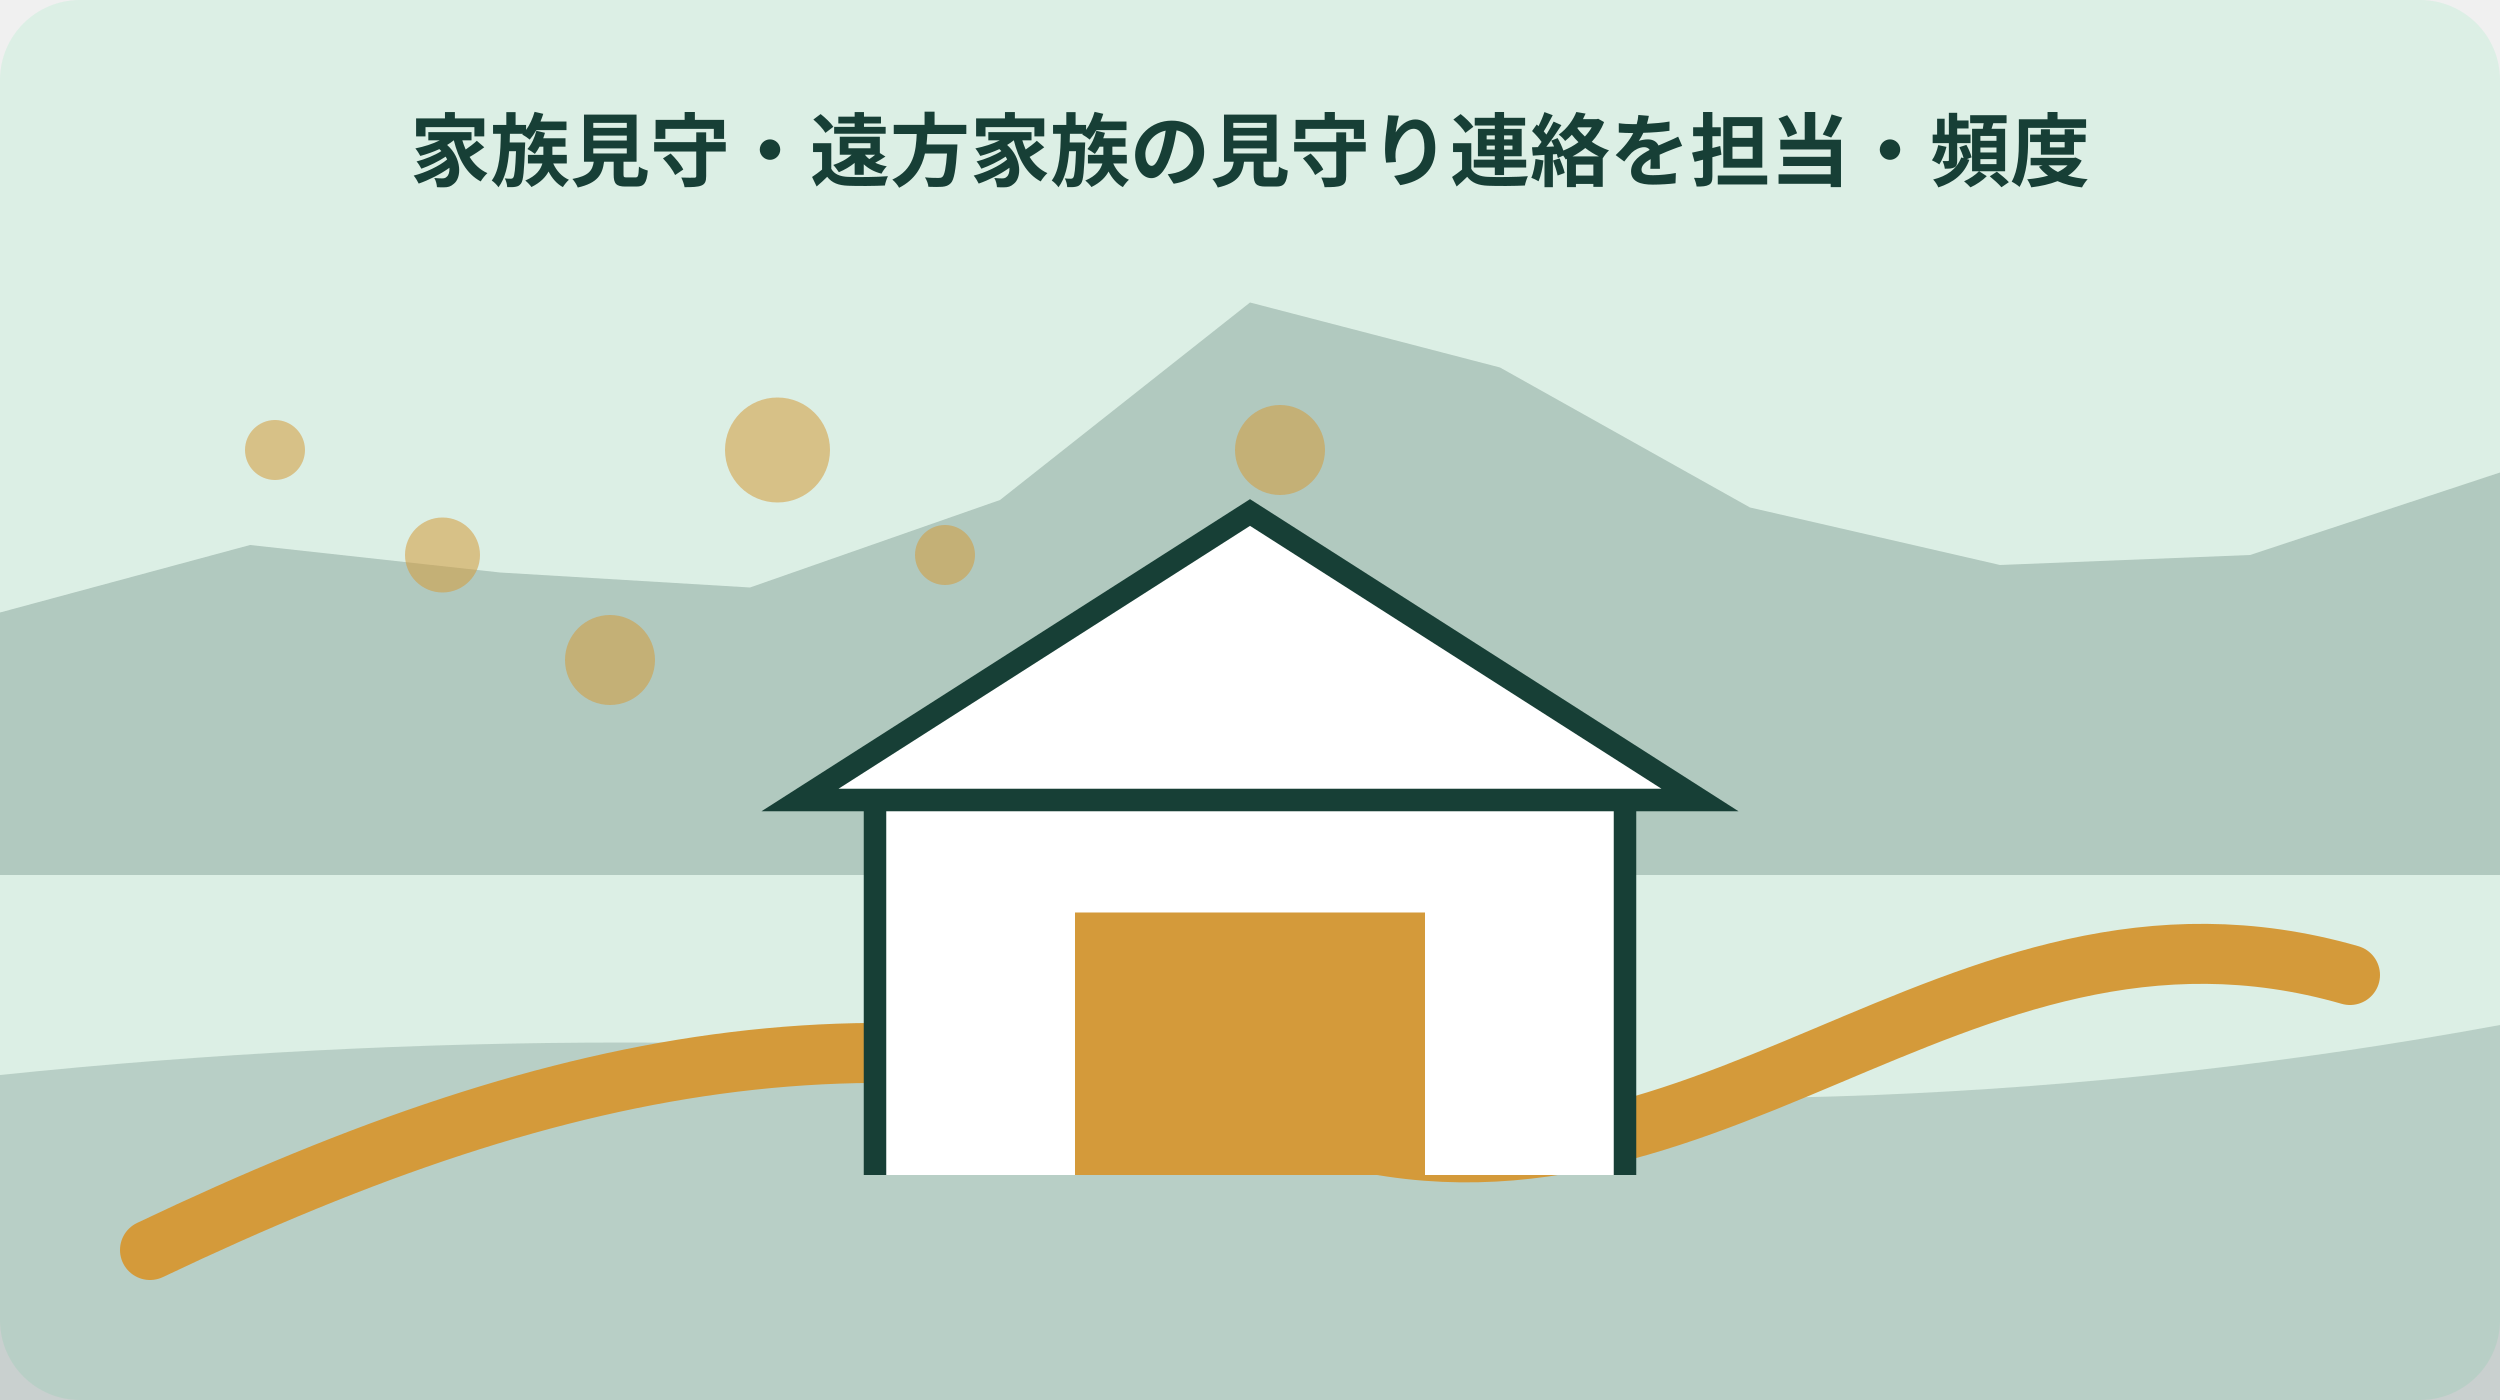
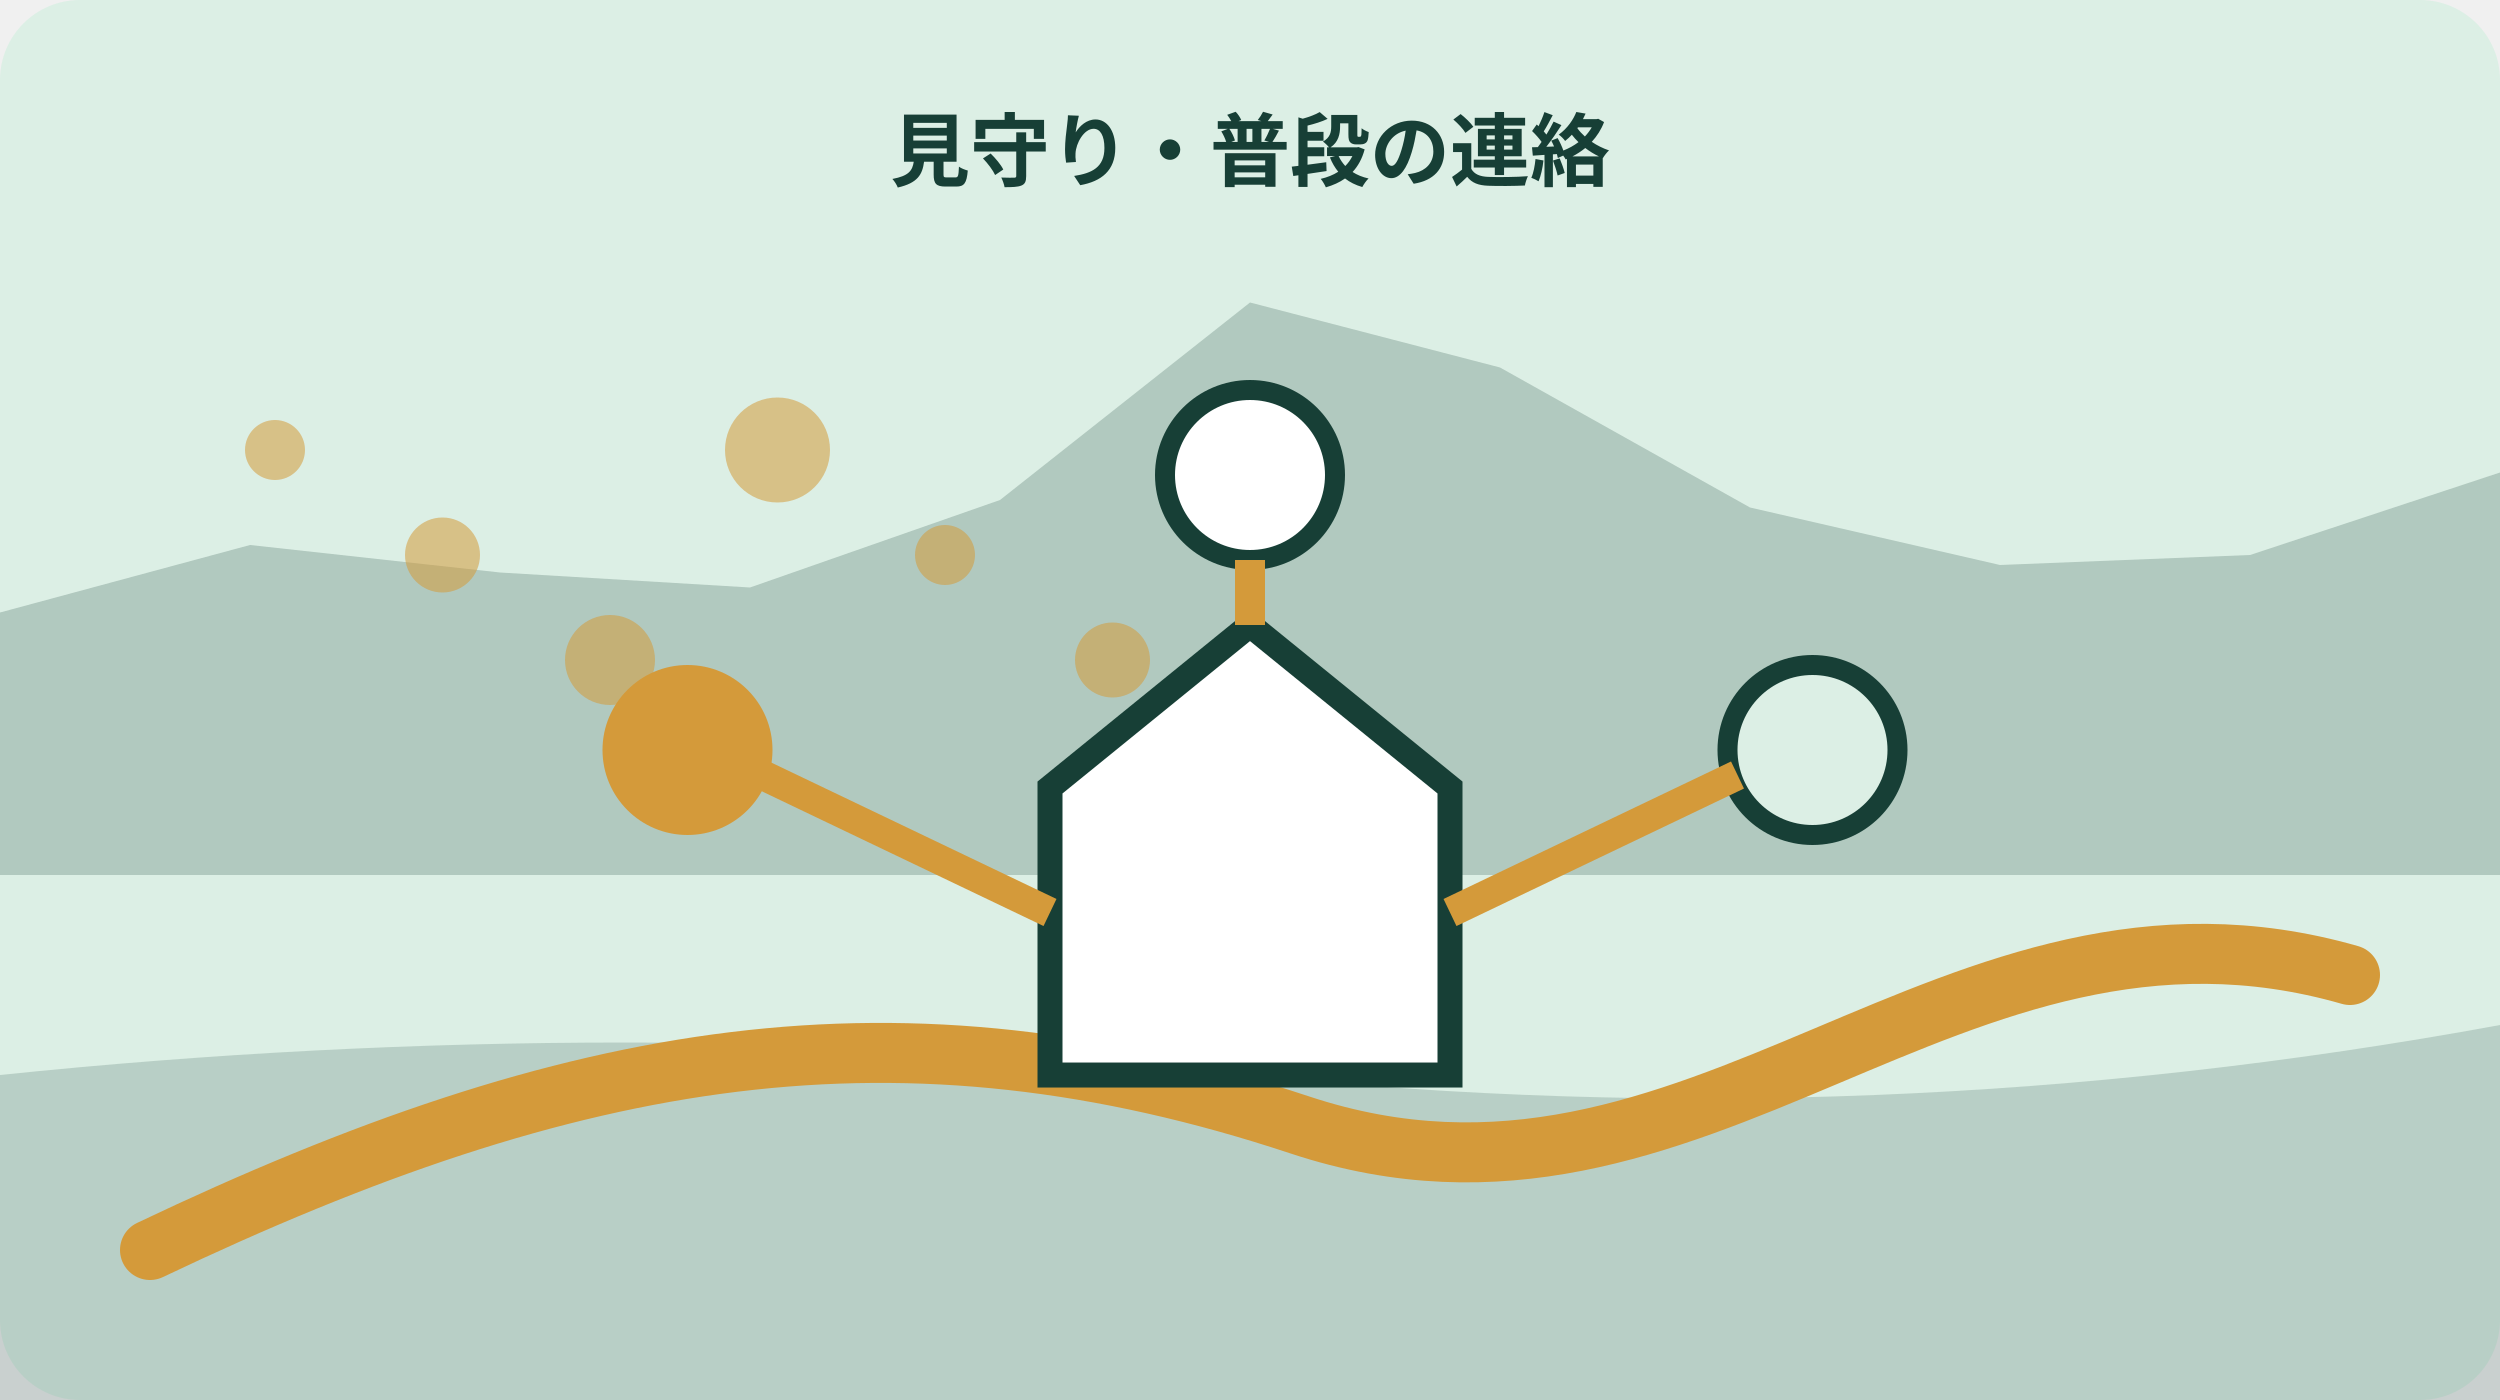
<svg xmlns="http://www.w3.org/2000/svg" width="1000" height="560" viewBox="0 0 1000 560" role="img" aria-labelledby="title desc" data-illustration="mori-editorial" data-topic-id="280" data-scene-index="1">
  <rect width="1000" height="560" rx="32" fill="#dcefe5" />
  <polygon points="0,245 100,218 200,229 300,235 400,200 500,121 600,147 700,203 800,226 900,222 1000,189 1000,350 0,350" fill="#173f36" opacity=".22" />
  <path d="M0 430 Q250 404 500 430 T1000 410 V560 H0Z" fill="#173f36" opacity=".18" />
  <path d="M60 500 C230 419 360 397 520 450 S780 344 940 390" fill="none" stroke="#d49a3a" stroke-width="24" stroke-linecap="round" />
  <circle cx="110" cy="180" r="12" fill="#d49a3a" opacity=".55" />
  <circle cx="177" cy="222" r="15" fill="#d49a3a" opacity=".55" />
  <circle cx="244" cy="264" r="18" fill="#d49a3a" opacity=".55" />
  <circle cx="311" cy="180" r="21" fill="#d49a3a" opacity=".55" />
  <circle cx="378" cy="222" r="12" fill="#d49a3a" opacity=".55" />
  <circle cx="445" cy="264" r="15" fill="#d49a3a" opacity=".55" />
  <circle cx="512" cy="180" r="18" fill="#d49a3a" opacity=".55" />
-   <g data-scene="culture">
-     <path d="M350 470V320h300v150M320 320h360L500 205Z" fill="#fff" stroke="#173f36" stroke-width="9" />
-     <path d="M430 470V365h140v105" fill="#d49a3a" />
+   <g data-scene="family-checkin-network">
+     <path d="M420 430V315l80-65 80 65v115Z" fill="#fff" stroke="#173f36" stroke-width="10" />
+     <circle cx="275" cy="300" r="34" fill="#d49a3a" />
+     <circle cx="725" cy="300" r="34" fill="#dcefe5" stroke="#173f36" stroke-width="8" />
+     <circle cx="500" cy="190" r="34" fill="#fff" stroke="#173f36" stroke-width="8" />
+     <path d="M305 310l115 55M695 310l-115 55M500 224v26" stroke="#d49a3a" stroke-width="12" />
  </g>
-   <text x="500" y="72" text-anchor="middle" font-family="sans-serif" font-size="32" font-weight="700" fill="#173f36">家族見守・遠方家族の見守り連絡を担当・頻度</text>
+   <text x="500" y="72" text-anchor="middle" font-family="sans-serif" font-size="32" font-weight="700" fill="#173f36">見守り・普段の連絡</text>
</svg>
